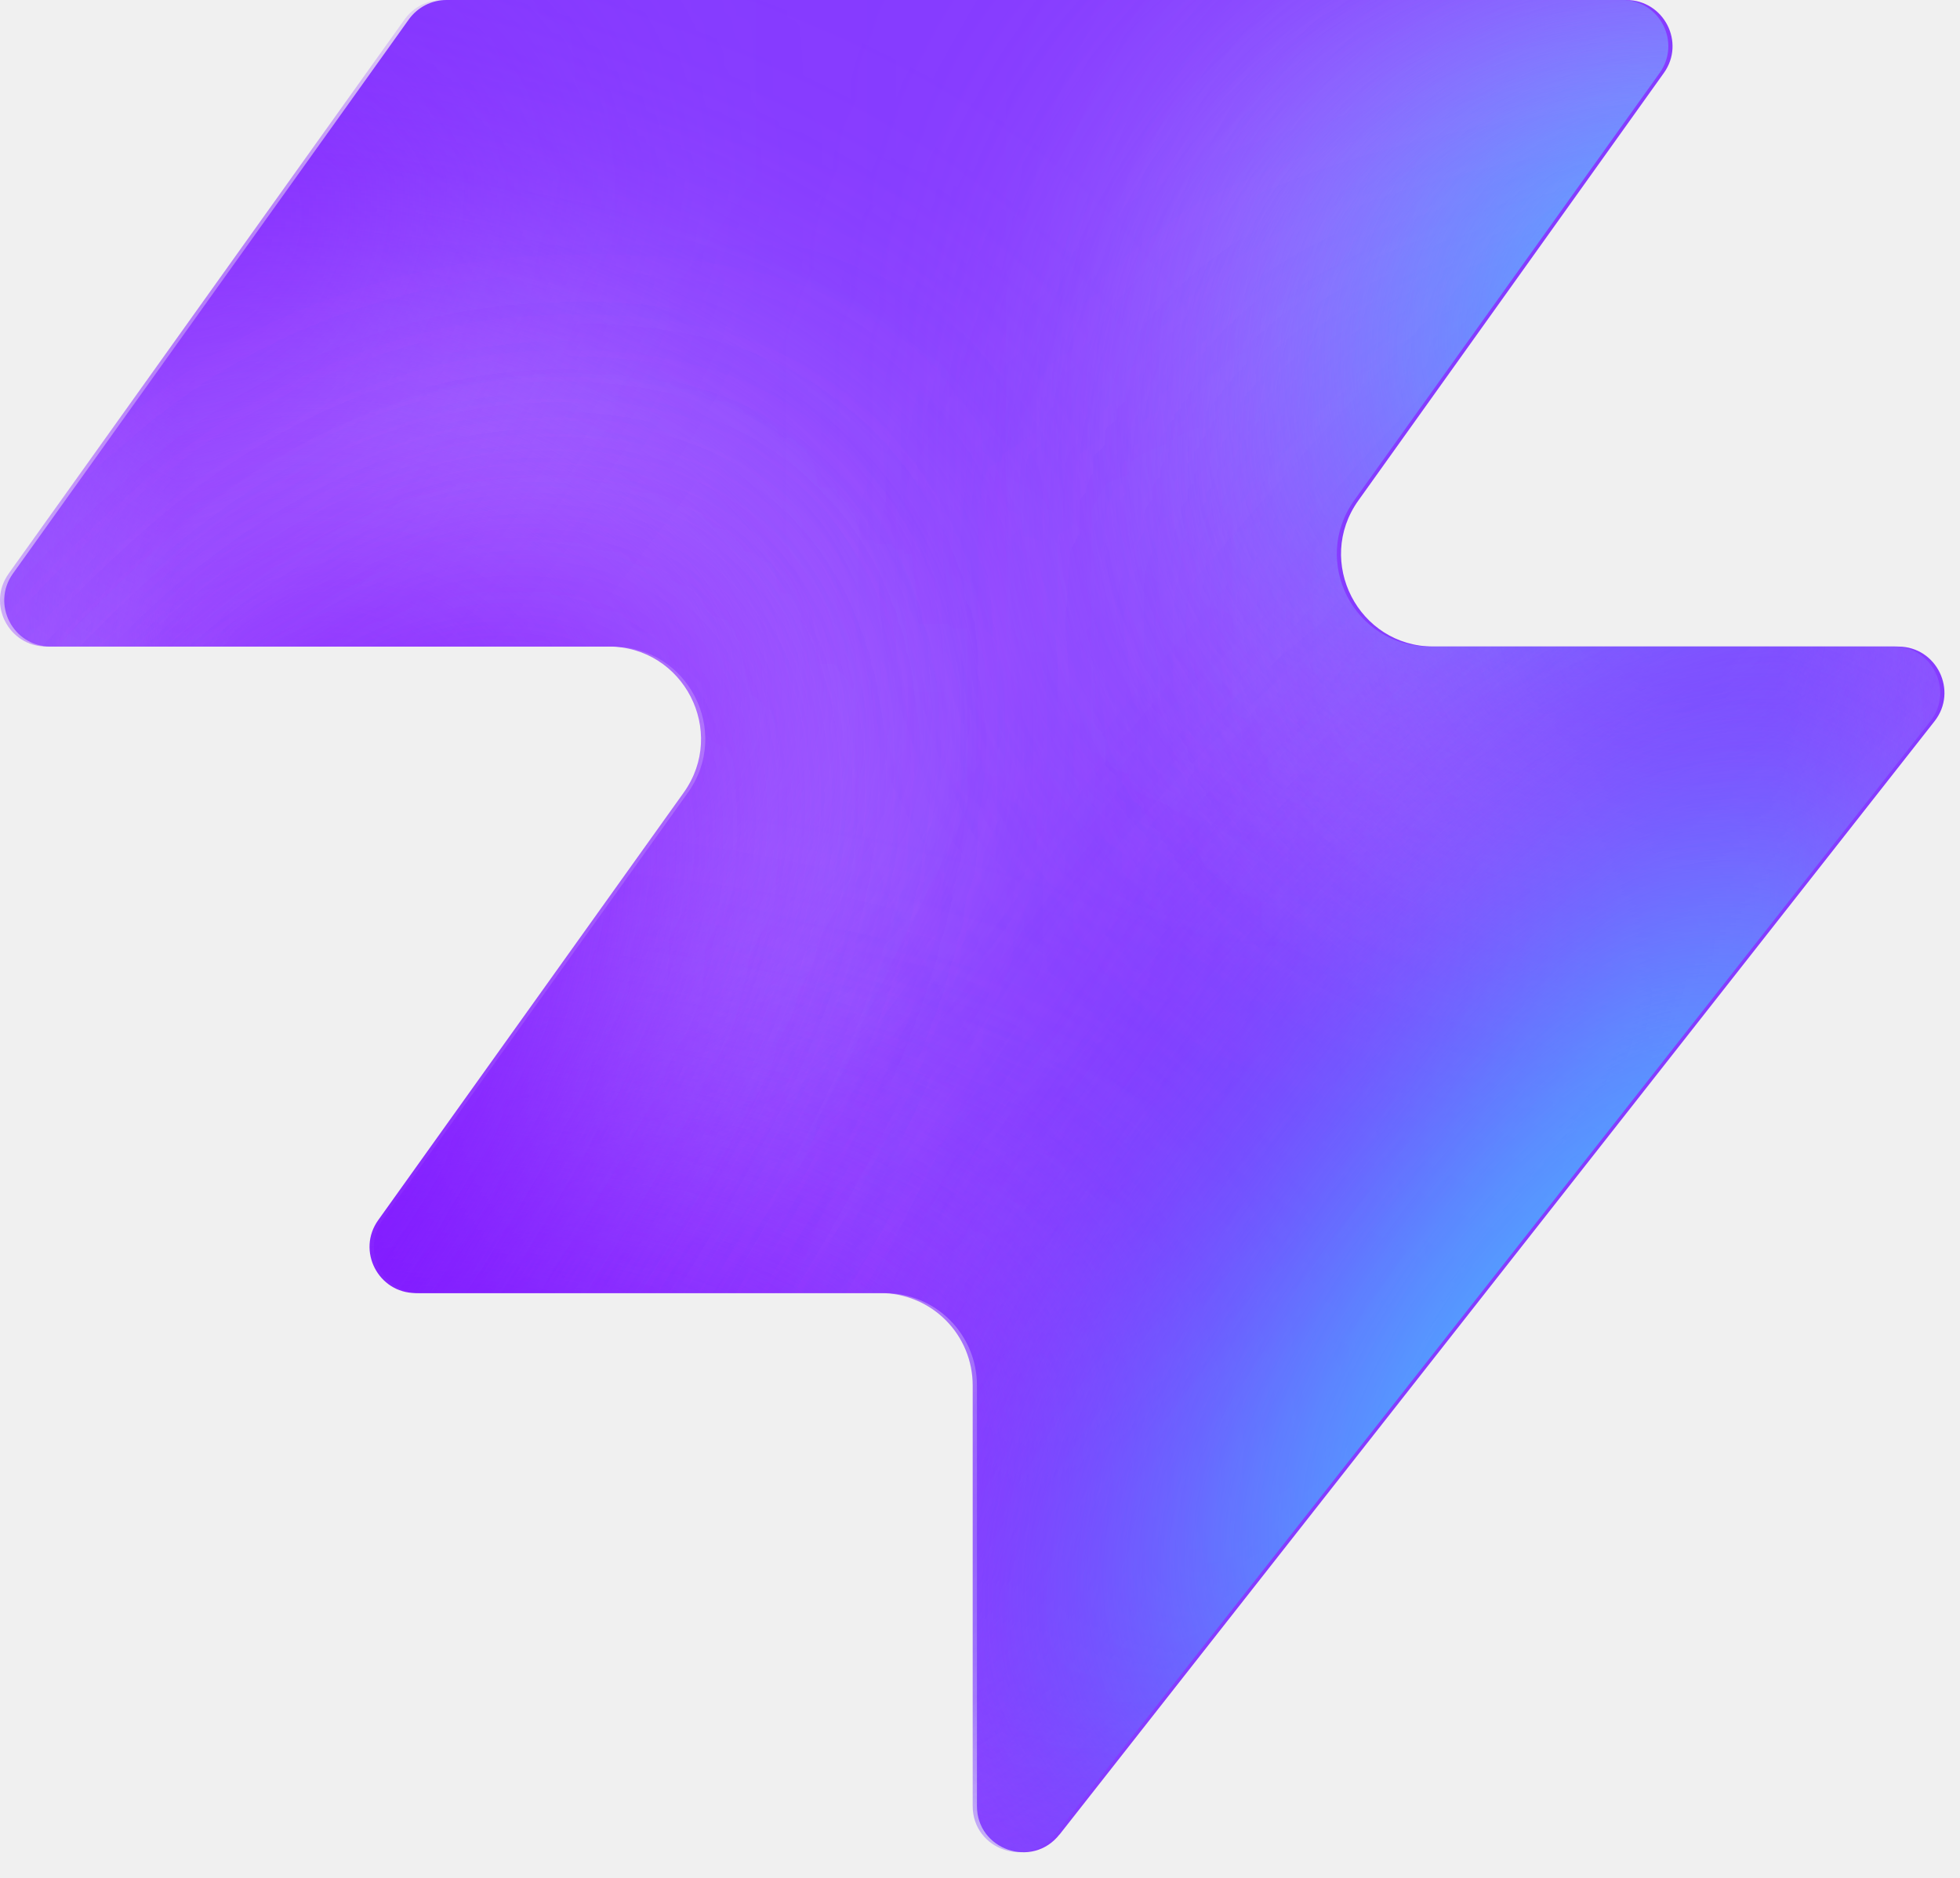
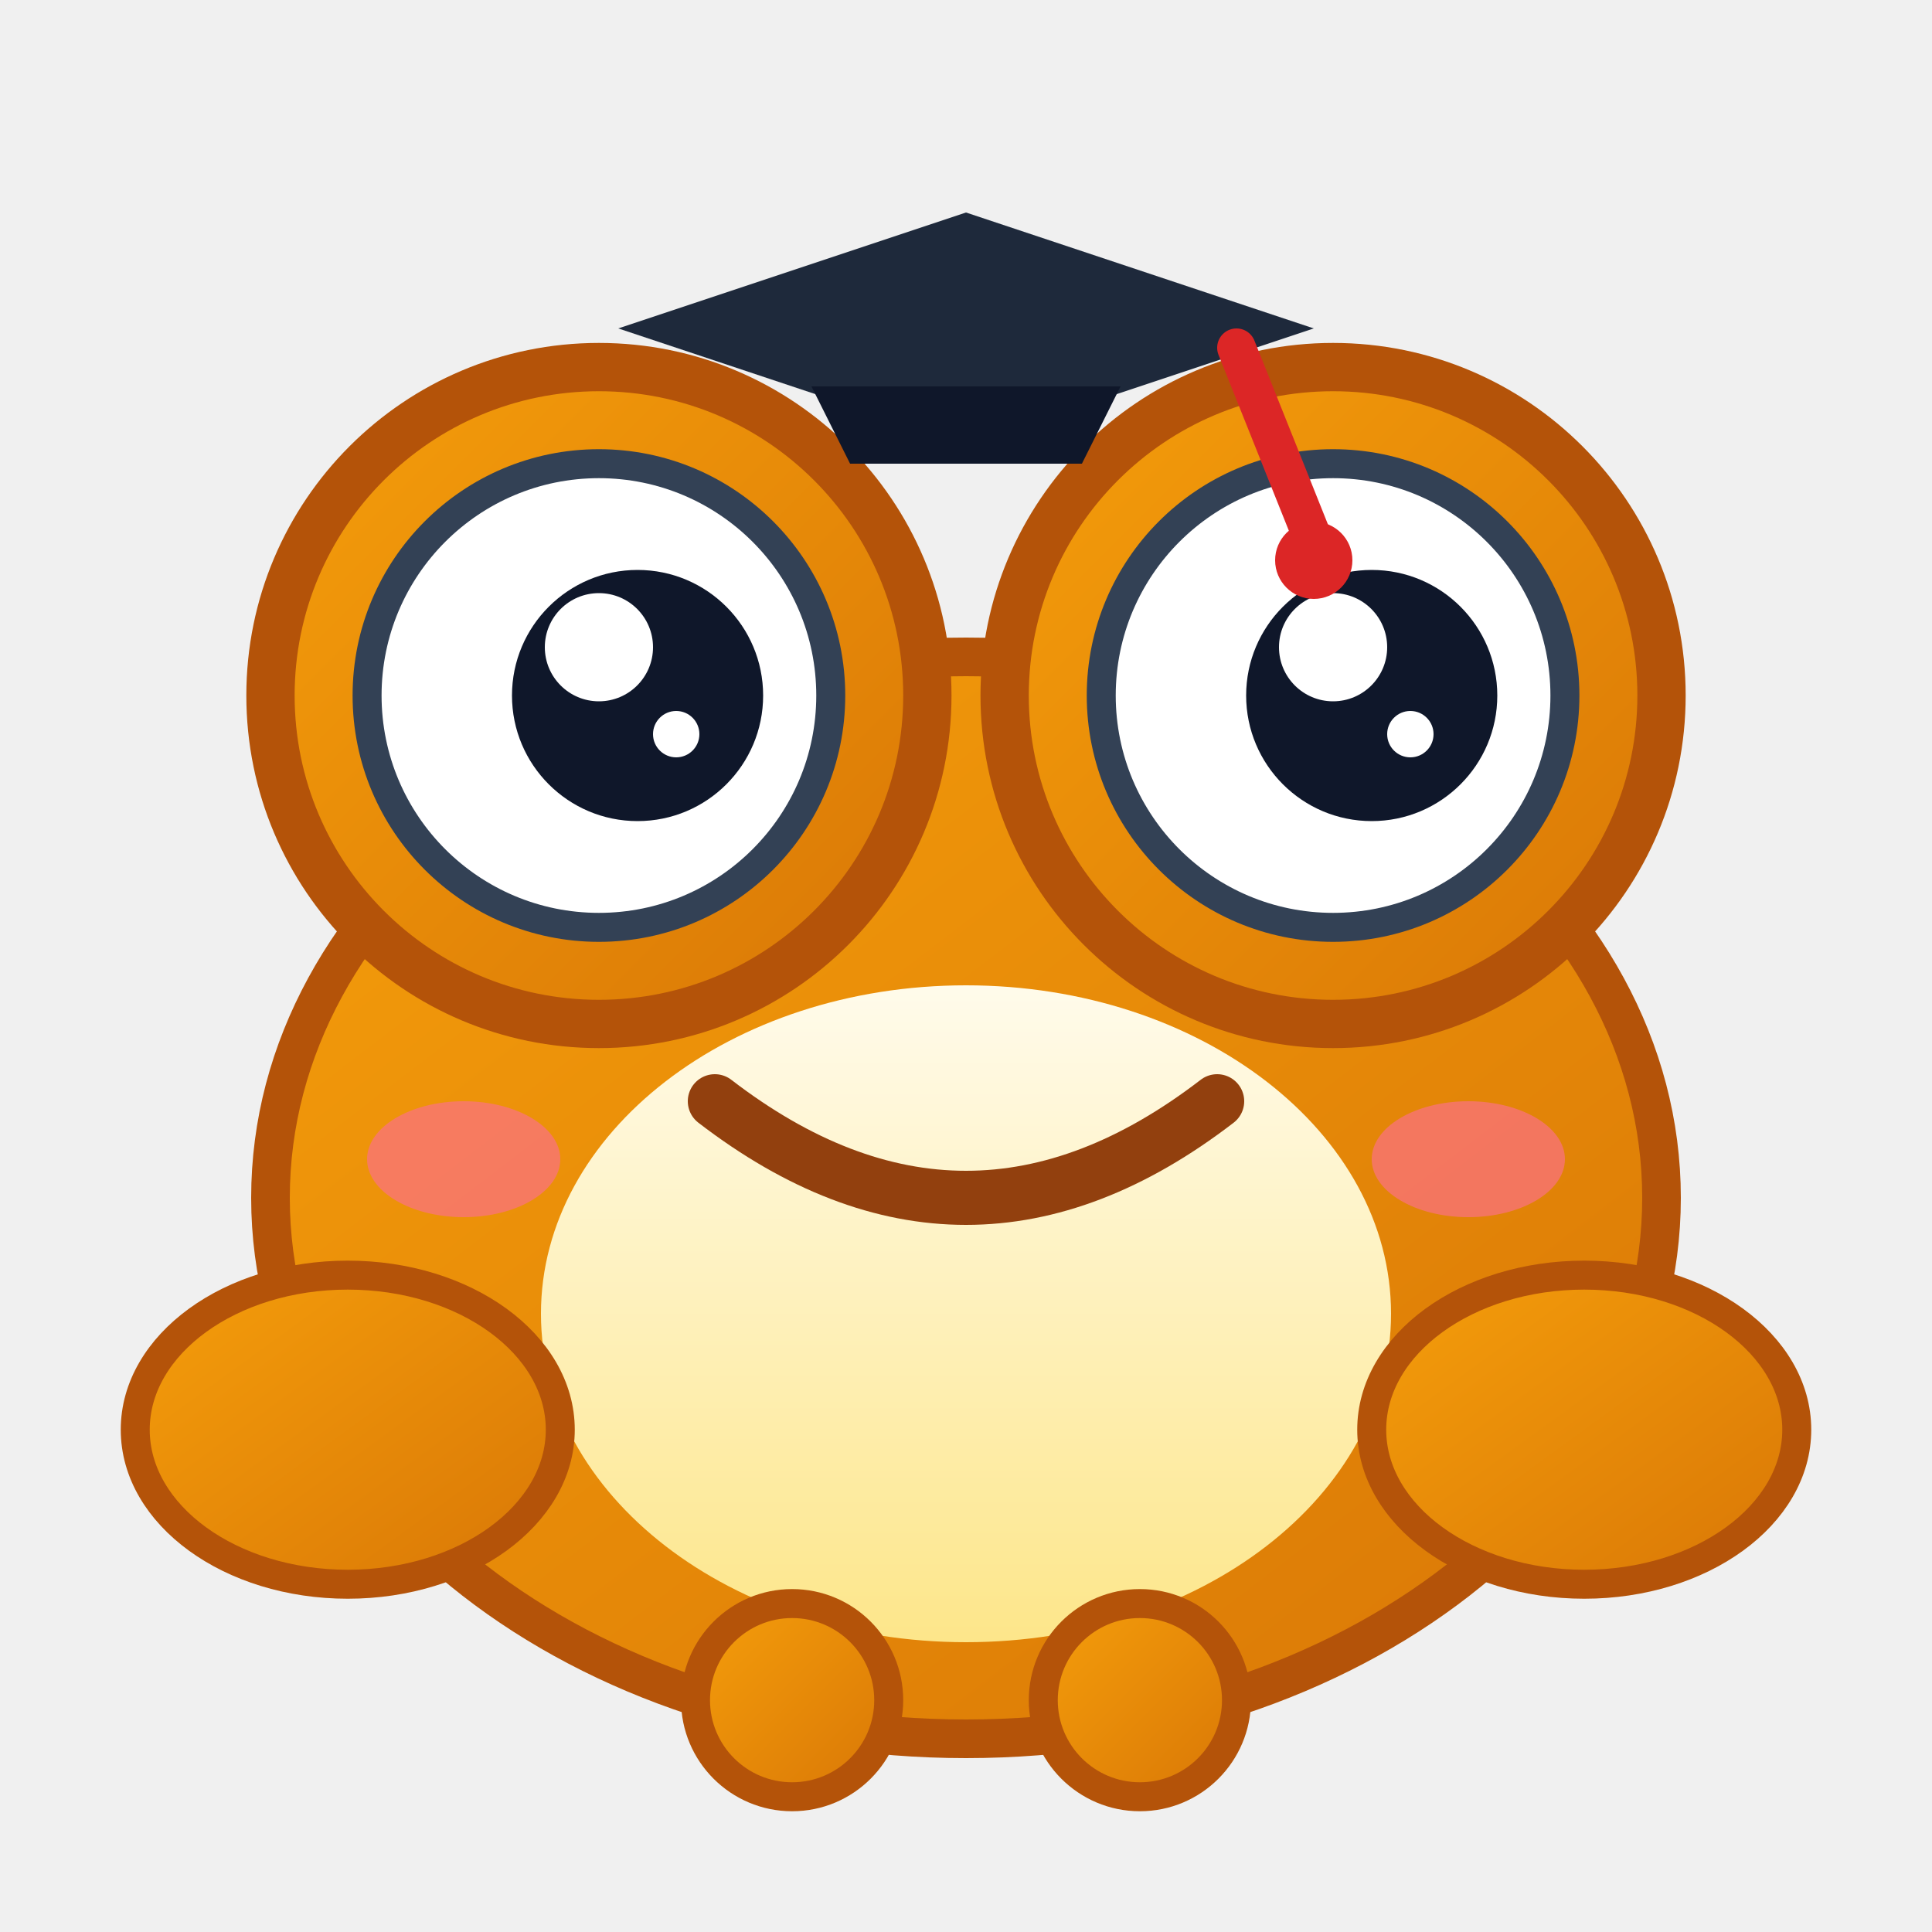
- <svg xmlns="http://www.w3.org/2000/svg" width="48" height="46" fill="none" viewBox="0 0 48 46">
-   <path fill="#863bff" d="M25.946 44.938c-.664.845-2.021.375-2.021-.698V33.937a2.26 2.26 0 0 0-2.262-2.262H10.287c-.92 0-1.456-1.04-.92-1.788l7.48-10.471c1.07-1.497 0-3.578-1.842-3.578H1.237c-.92 0-1.456-1.04-.92-1.788L10.013.474c.214-.297.556-.474.92-.474h28.894c.92 0 1.456 1.04.92 1.788l-7.48 10.471c-1.07 1.498 0 3.579 1.842 3.579h11.377c.943 0 1.473 1.088.89 1.83L25.947 44.94z" style="fill:#863bff;fill:color(display-p3 .525 .23 1);fill-opacity:1" />
-   <mask id="a" width="48" height="46" x="0" y="0" maskUnits="userSpaceOnUse" style="mask-type:alpha">
-     <path fill="#000" d="M25.842 44.938c-.664.844-2.021.375-2.021-.698V33.937a2.26 2.26 0 0 0-2.262-2.262H10.183c-.92 0-1.456-1.04-.92-1.788l7.48-10.471c1.07-1.498 0-3.579-1.842-3.579H1.133c-.92 0-1.456-1.04-.92-1.787L9.91.473c.214-.297.556-.474.92-.474h28.894c.92 0 1.456 1.04.92 1.788l-7.48 10.471c-1.07 1.498 0 3.578 1.842 3.578h11.377c.943 0 1.473 1.088.89 1.832L25.843 44.94z" style="fill:#000;fill-opacity:1" />
-   </mask>
-   <g mask="url(#a)">
-     <g filter="url(#b)">
-       <ellipse cx="5.508" cy="14.704" fill="#ede6ff" rx="5.508" ry="14.704" style="fill:#ede6ff;fill:color(display-p3 .927 .903 1);fill-opacity:1" transform="matrix(.00324 1 1 -.00324 -4.47 31.516)" />
-     </g>
-     <g filter="url(#c)">
-       <ellipse cx="10.399" cy="29.851" fill="#ede6ff" rx="10.399" ry="29.851" style="fill:#ede6ff;fill:color(display-p3 .927 .903 1);fill-opacity:1" transform="matrix(.00324 1 1 -.00324 -39.328 7.883)" />
-     </g>
-     <g filter="url(#d)">
-       <ellipse cx="5.508" cy="30.487" fill="#7e14ff" rx="5.508" ry="30.487" style="fill:#7e14ff;fill:color(display-p3 .492 .077 1);fill-opacity:1" transform="rotate(89.814 -25.913 -14.639)scale(1 -1)" />
-     </g>
-     <g filter="url(#e)">
-       <ellipse cx="5.508" cy="30.599" fill="#7e14ff" rx="5.508" ry="30.599" style="fill:#7e14ff;fill:color(display-p3 .492 .077 1);fill-opacity:1" transform="rotate(89.814 -32.644 -3.334)scale(1 -1)" />
-     </g>
-     <g filter="url(#f)">
-       <ellipse cx="5.508" cy="30.599" fill="#7e14ff" rx="5.508" ry="30.599" style="fill:#7e14ff;fill:color(display-p3 .492 .077 1);fill-opacity:1" transform="matrix(.00324 1 1 -.00324 -34.34 30.47)" />
-     </g>
-     <g filter="url(#g)">
-       <ellipse cx="14.072" cy="22.078" fill="#ede6ff" rx="14.072" ry="22.078" style="fill:#ede6ff;fill:color(display-p3 .927 .903 1);fill-opacity:1" transform="rotate(93.35 24.506 48.493)scale(-1 1)" />
-     </g>
-     <g filter="url(#h)">
-       <ellipse cx="3.47" cy="21.501" fill="#7e14ff" rx="3.47" ry="21.501" style="fill:#7e14ff;fill:color(display-p3 .492 .077 1);fill-opacity:1" transform="rotate(89.009 28.708 47.59)scale(-1 1)" />
-     </g>
-     <g filter="url(#i)">
-       <ellipse cx="3.47" cy="21.501" fill="#7e14ff" rx="3.47" ry="21.501" style="fill:#7e14ff;fill:color(display-p3 .492 .077 1);fill-opacity:1" transform="rotate(89.009 28.708 47.59)scale(-1 1)" />
-     </g>
-     <g filter="url(#j)">
-       <ellipse cx=".387" cy="8.972" fill="#7e14ff" rx="4.407" ry="29.108" style="fill:#7e14ff;fill:color(display-p3 .492 .077 1);fill-opacity:1" transform="rotate(39.51 .387 8.972)" />
-     </g>
-     <g filter="url(#k)">
-       <ellipse cx="47.523" cy="-6.092" fill="#7e14ff" rx="4.407" ry="29.108" style="fill:#7e14ff;fill:color(display-p3 .492 .077 1);fill-opacity:1" transform="rotate(37.892 47.523 -6.092)" />
-     </g>
-     <g filter="url(#l)">
-       <ellipse cx="41.412" cy="6.333" fill="#47bfff" rx="5.971" ry="9.665" style="fill:#47bfff;fill:color(display-p3 .28 .748 1);fill-opacity:1" transform="rotate(37.892 41.412 6.333)" />
-     </g>
-     <g filter="url(#m)">
-       <ellipse cx="-1.879" cy="38.332" fill="#7e14ff" rx="4.407" ry="29.108" style="fill:#7e14ff;fill:color(display-p3 .492 .077 1);fill-opacity:1" transform="rotate(37.892 -1.88 38.332)" />
-     </g>
-     <g filter="url(#n)">
-       <ellipse cx="-1.879" cy="38.332" fill="#7e14ff" rx="4.407" ry="29.108" style="fill:#7e14ff;fill:color(display-p3 .492 .077 1);fill-opacity:1" transform="rotate(37.892 -1.88 38.332)" />
-     </g>
-     <g filter="url(#o)">
-       <ellipse cx="35.651" cy="29.907" fill="#7e14ff" rx="4.407" ry="29.108" style="fill:#7e14ff;fill:color(display-p3 .492 .077 1);fill-opacity:1" transform="rotate(37.892 35.651 29.907)" />
-     </g>
-     <g filter="url(#p)">
-       <ellipse cx="38.418" cy="32.4" fill="#47bfff" rx="5.971" ry="15.297" style="fill:#47bfff;fill:color(display-p3 .28 .748 1);fill-opacity:1" transform="rotate(37.892 38.418 32.4)" />
-     </g>
-   </g>
+ <svg xmlns="http://www.w3.org/2000/svg" viewBox="0 0 100 100">
  <defs>
-     <filter id="b" width="60.045" height="41.654" x="-19.77" y="16.149" color-interpolation-filters="sRGB" filterUnits="userSpaceOnUse">
-       <feFlood flood-opacity="0" result="BackgroundImageFix" />
-       <feBlend in="SourceGraphic" in2="BackgroundImageFix" result="shape" />
-       <feGaussianBlur result="effect1_foregroundBlur_2002_17158" stdDeviation="7.659" />
-     </filter>
-     <filter id="c" width="90.34" height="51.437" x="-54.613" y="-7.533" color-interpolation-filters="sRGB" filterUnits="userSpaceOnUse">
-       <feFlood flood-opacity="0" result="BackgroundImageFix" />
-       <feBlend in="SourceGraphic" in2="BackgroundImageFix" result="shape" />
-       <feGaussianBlur result="effect1_foregroundBlur_2002_17158" stdDeviation="7.659" />
-     </filter>
-     <filter id="d" width="79.355" height="29.4" x="-49.64" y="2.03" color-interpolation-filters="sRGB" filterUnits="userSpaceOnUse">
-       <feFlood flood-opacity="0" result="BackgroundImageFix" />
-       <feBlend in="SourceGraphic" in2="BackgroundImageFix" result="shape" />
-       <feGaussianBlur result="effect1_foregroundBlur_2002_17158" stdDeviation="4.596" />
-     </filter>
-     <filter id="e" width="79.579" height="29.4" x="-45.045" y="20.029" color-interpolation-filters="sRGB" filterUnits="userSpaceOnUse">
-       <feFlood flood-opacity="0" result="BackgroundImageFix" />
-       <feBlend in="SourceGraphic" in2="BackgroundImageFix" result="shape" />
-       <feGaussianBlur result="effect1_foregroundBlur_2002_17158" stdDeviation="4.596" />
-     </filter>
-     <filter id="f" width="79.579" height="29.4" x="-43.513" y="21.178" color-interpolation-filters="sRGB" filterUnits="userSpaceOnUse">
-       <feFlood flood-opacity="0" result="BackgroundImageFix" />
-       <feBlend in="SourceGraphic" in2="BackgroundImageFix" result="shape" />
-       <feGaussianBlur result="effect1_foregroundBlur_2002_17158" stdDeviation="4.596" />
-     </filter>
-     <filter id="g" width="74.749" height="58.852" x="15.756" y="-17.901" color-interpolation-filters="sRGB" filterUnits="userSpaceOnUse">
-       <feFlood flood-opacity="0" result="BackgroundImageFix" />
-       <feBlend in="SourceGraphic" in2="BackgroundImageFix" result="shape" />
-       <feGaussianBlur result="effect1_foregroundBlur_2002_17158" stdDeviation="7.659" />
-     </filter>
-     <filter id="h" width="61.377" height="25.362" x="23.548" y="2.284" color-interpolation-filters="sRGB" filterUnits="userSpaceOnUse">
-       <feFlood flood-opacity="0" result="BackgroundImageFix" />
-       <feBlend in="SourceGraphic" in2="BackgroundImageFix" result="shape" />
-       <feGaussianBlur result="effect1_foregroundBlur_2002_17158" stdDeviation="4.596" />
-     </filter>
-     <filter id="i" width="61.377" height="25.362" x="23.548" y="2.284" color-interpolation-filters="sRGB" filterUnits="userSpaceOnUse">
-       <feFlood flood-opacity="0" result="BackgroundImageFix" />
-       <feBlend in="SourceGraphic" in2="BackgroundImageFix" result="shape" />
-       <feGaussianBlur result="effect1_foregroundBlur_2002_17158" stdDeviation="4.596" />
-     </filter>
-     <filter id="j" width="56.045" height="63.649" x="-27.636" y="-22.853" color-interpolation-filters="sRGB" filterUnits="userSpaceOnUse">
-       <feFlood flood-opacity="0" result="BackgroundImageFix" />
-       <feBlend in="SourceGraphic" in2="BackgroundImageFix" result="shape" />
-       <feGaussianBlur result="effect1_foregroundBlur_2002_17158" stdDeviation="4.596" />
-     </filter>
-     <filter id="k" width="54.814" height="64.646" x="20.116" y="-38.415" color-interpolation-filters="sRGB" filterUnits="userSpaceOnUse">
-       <feFlood flood-opacity="0" result="BackgroundImageFix" />
-       <feBlend in="SourceGraphic" in2="BackgroundImageFix" result="shape" />
-       <feGaussianBlur result="effect1_foregroundBlur_2002_17158" stdDeviation="4.596" />
-     </filter>
-     <filter id="l" width="33.541" height="35.313" x="24.641" y="-11.323" color-interpolation-filters="sRGB" filterUnits="userSpaceOnUse">
-       <feFlood flood-opacity="0" result="BackgroundImageFix" />
-       <feBlend in="SourceGraphic" in2="BackgroundImageFix" result="shape" />
-       <feGaussianBlur result="effect1_foregroundBlur_2002_17158" stdDeviation="4.596" />
-     </filter>
-     <filter id="m" width="54.814" height="64.646" x="-29.286" y="6.009" color-interpolation-filters="sRGB" filterUnits="userSpaceOnUse">
-       <feFlood flood-opacity="0" result="BackgroundImageFix" />
-       <feBlend in="SourceGraphic" in2="BackgroundImageFix" result="shape" />
-       <feGaussianBlur result="effect1_foregroundBlur_2002_17158" stdDeviation="4.596" />
-     </filter>
-     <filter id="n" width="54.814" height="64.646" x="-29.286" y="6.009" color-interpolation-filters="sRGB" filterUnits="userSpaceOnUse">
-       <feFlood flood-opacity="0" result="BackgroundImageFix" />
-       <feBlend in="SourceGraphic" in2="BackgroundImageFix" result="shape" />
-       <feGaussianBlur result="effect1_foregroundBlur_2002_17158" stdDeviation="4.596" />
-     </filter>
-     <filter id="o" width="54.814" height="64.646" x="8.244" y="-2.416" color-interpolation-filters="sRGB" filterUnits="userSpaceOnUse">
-       <feFlood flood-opacity="0" result="BackgroundImageFix" />
-       <feBlend in="SourceGraphic" in2="BackgroundImageFix" result="shape" />
-       <feGaussianBlur result="effect1_foregroundBlur_2002_17158" stdDeviation="4.596" />
-     </filter>
-     <filter id="p" width="39.409" height="43.623" x="18.713" y="10.588" color-interpolation-filters="sRGB" filterUnits="userSpaceOnUse">
-       <feFlood flood-opacity="0" result="BackgroundImageFix" />
-       <feBlend in="SourceGraphic" in2="BackgroundImageFix" result="shape" />
-       <feGaussianBlur result="effect1_foregroundBlur_2002_17158" stdDeviation="4.596" />
-     </filter>
+     <linearGradient id="frogGoldGrad" x1="0%" y1="0%" x2="100%" y2="100%">
+       <stop offset="0%" stop-color="#F59E0B" />
+       <stop offset="100%" stop-color="#D97706" />
+     </linearGradient>
+     <linearGradient id="frogBellyGrad" x1="0%" y1="0%" x2="0%" y2="100%">
+       <stop offset="0%" stop-color="#FFFBEB" />
+       <stop offset="100%" stop-color="#FDE68A" />
+     </linearGradient>
  </defs>
+   <ellipse cx="50" cy="62" rx="36" ry="28" fill="url(#frogGoldGrad)" stroke="#B45309" stroke-width="2" />
+   <ellipse cx="50" cy="68" rx="22" ry="17" fill="url(#frogBellyGrad)" />
+   <ellipse cx="18" cy="74" rx="11" ry="8" fill="url(#frogGoldGrad)" stroke="#B45309" stroke-width="1.5" />
+   <ellipse cx="82" cy="74" rx="11" ry="8" fill="url(#frogGoldGrad)" stroke="#B45309" stroke-width="1.5" />
+   <circle cx="31" cy="36" r="17" fill="url(#frogGoldGrad)" stroke="#B45309" stroke-width="2.5" />
+   <circle cx="69" cy="36" r="17" fill="url(#frogGoldGrad)" stroke="#B45309" stroke-width="2.5" />
+   <circle cx="31" cy="36" r="12" fill="#FFFFFF" stroke="#334155" stroke-width="1.5" />
+   <circle cx="69" cy="36" r="12" fill="#FFFFFF" stroke="#334155" stroke-width="1.5" />
+   <circle cx="33" cy="36" r="6.5" fill="#0F172A" />
+   <circle cx="71" cy="36" r="6.5" fill="#0F172A" />
+   <circle cx="31" cy="33.5" r="2.8" fill="#FFFFFF" />
+   <circle cx="69" cy="33.5" r="2.8" fill="#FFFFFF" />
+   <circle cx="35" cy="38" r="1.2" fill="#FFFFFF" />
+   <circle cx="73" cy="38" r="1.2" fill="#FFFFFF" />
+   <polygon points="50,11 68,17 50,23 32,17" fill="#1E293B" />
+   <polygon points="42,20 58,20 56,24 44,24" fill="#0F172A" />
+   <line x1="64" y1="18" x2="68" y2="28" stroke="#DC2626" stroke-width="2" stroke-linecap="round" />
+   <circle cx="68" cy="29" r="2" fill="#DC2626" />
+   <ellipse cx="24" cy="60" rx="5" ry="3" fill="#FB7185" opacity="0.7" />
+   <ellipse cx="76" cy="60" rx="5" ry="3" fill="#FB7185" opacity="0.7" />
+   <path d="M 37 57 Q 50 67 63 57" stroke="#92400E" stroke-width="2.8" stroke-linecap="round" fill="none" />
+   <circle cx="41" cy="88" r="5" fill="url(#frogGoldGrad)" stroke="#B45309" stroke-width="1.5" />
+   <circle cx="59" cy="88" r="5" fill="url(#frogGoldGrad)" stroke="#B45309" stroke-width="1.5" />
</svg>
